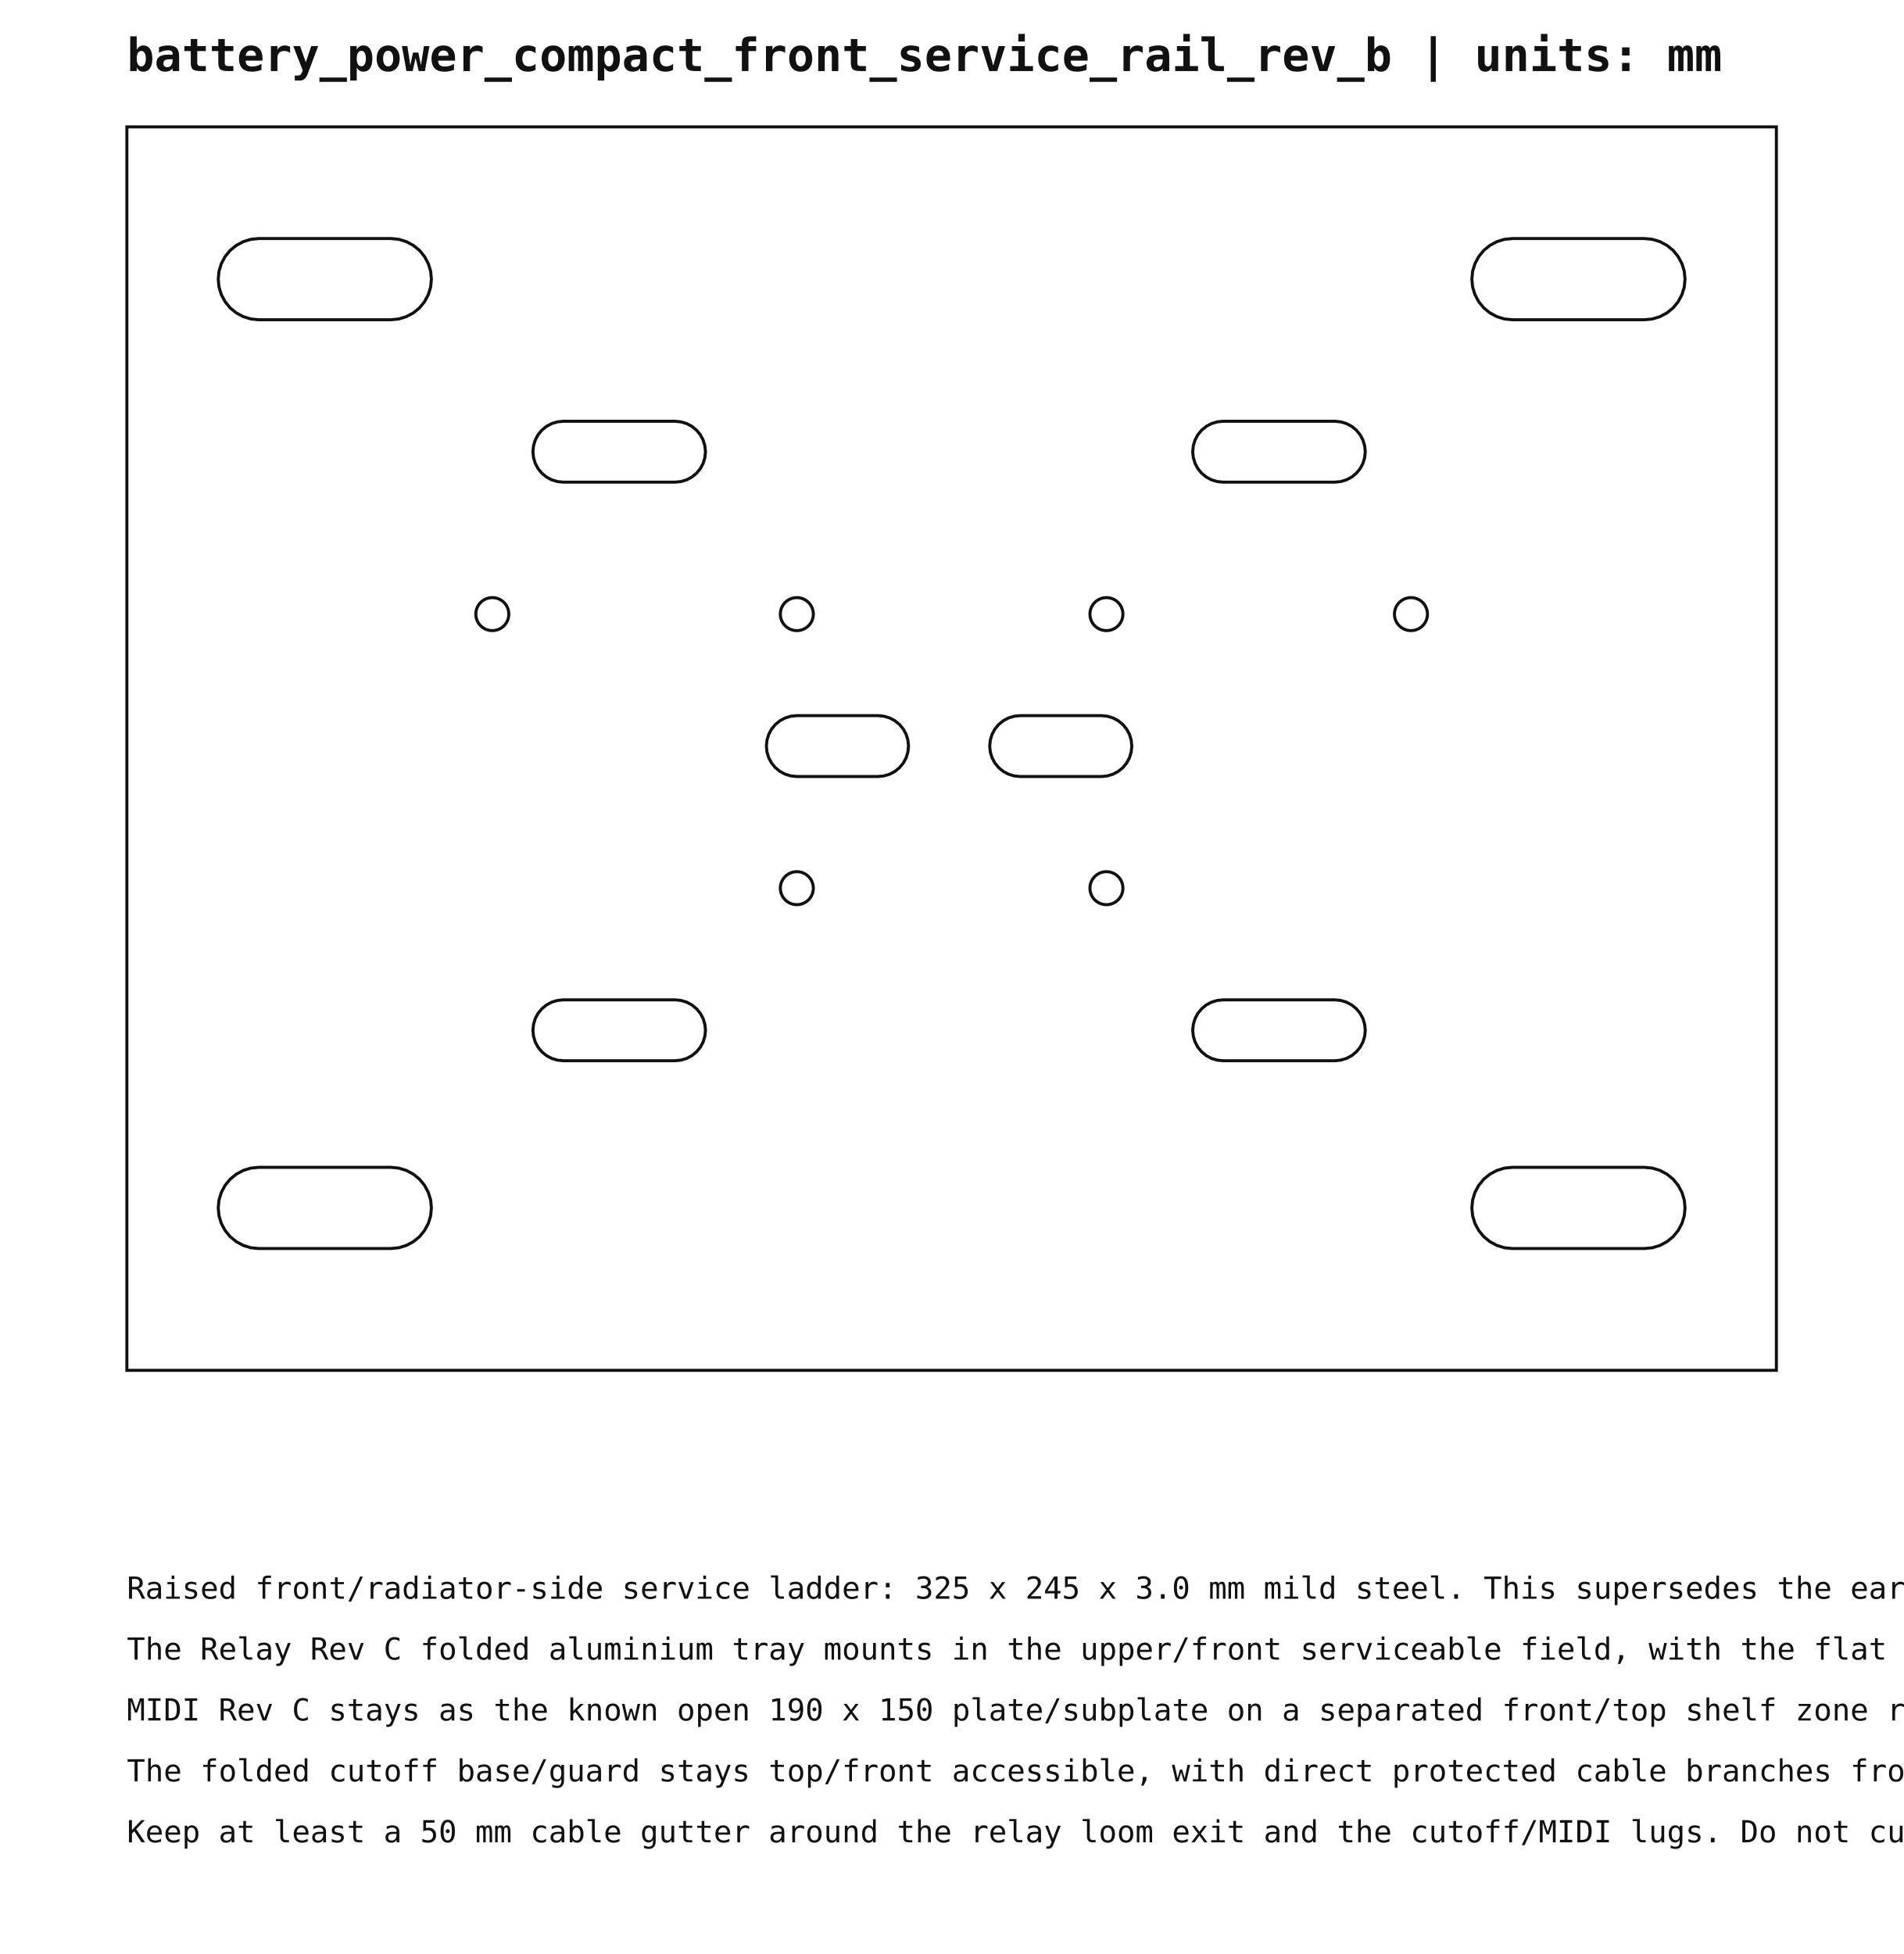
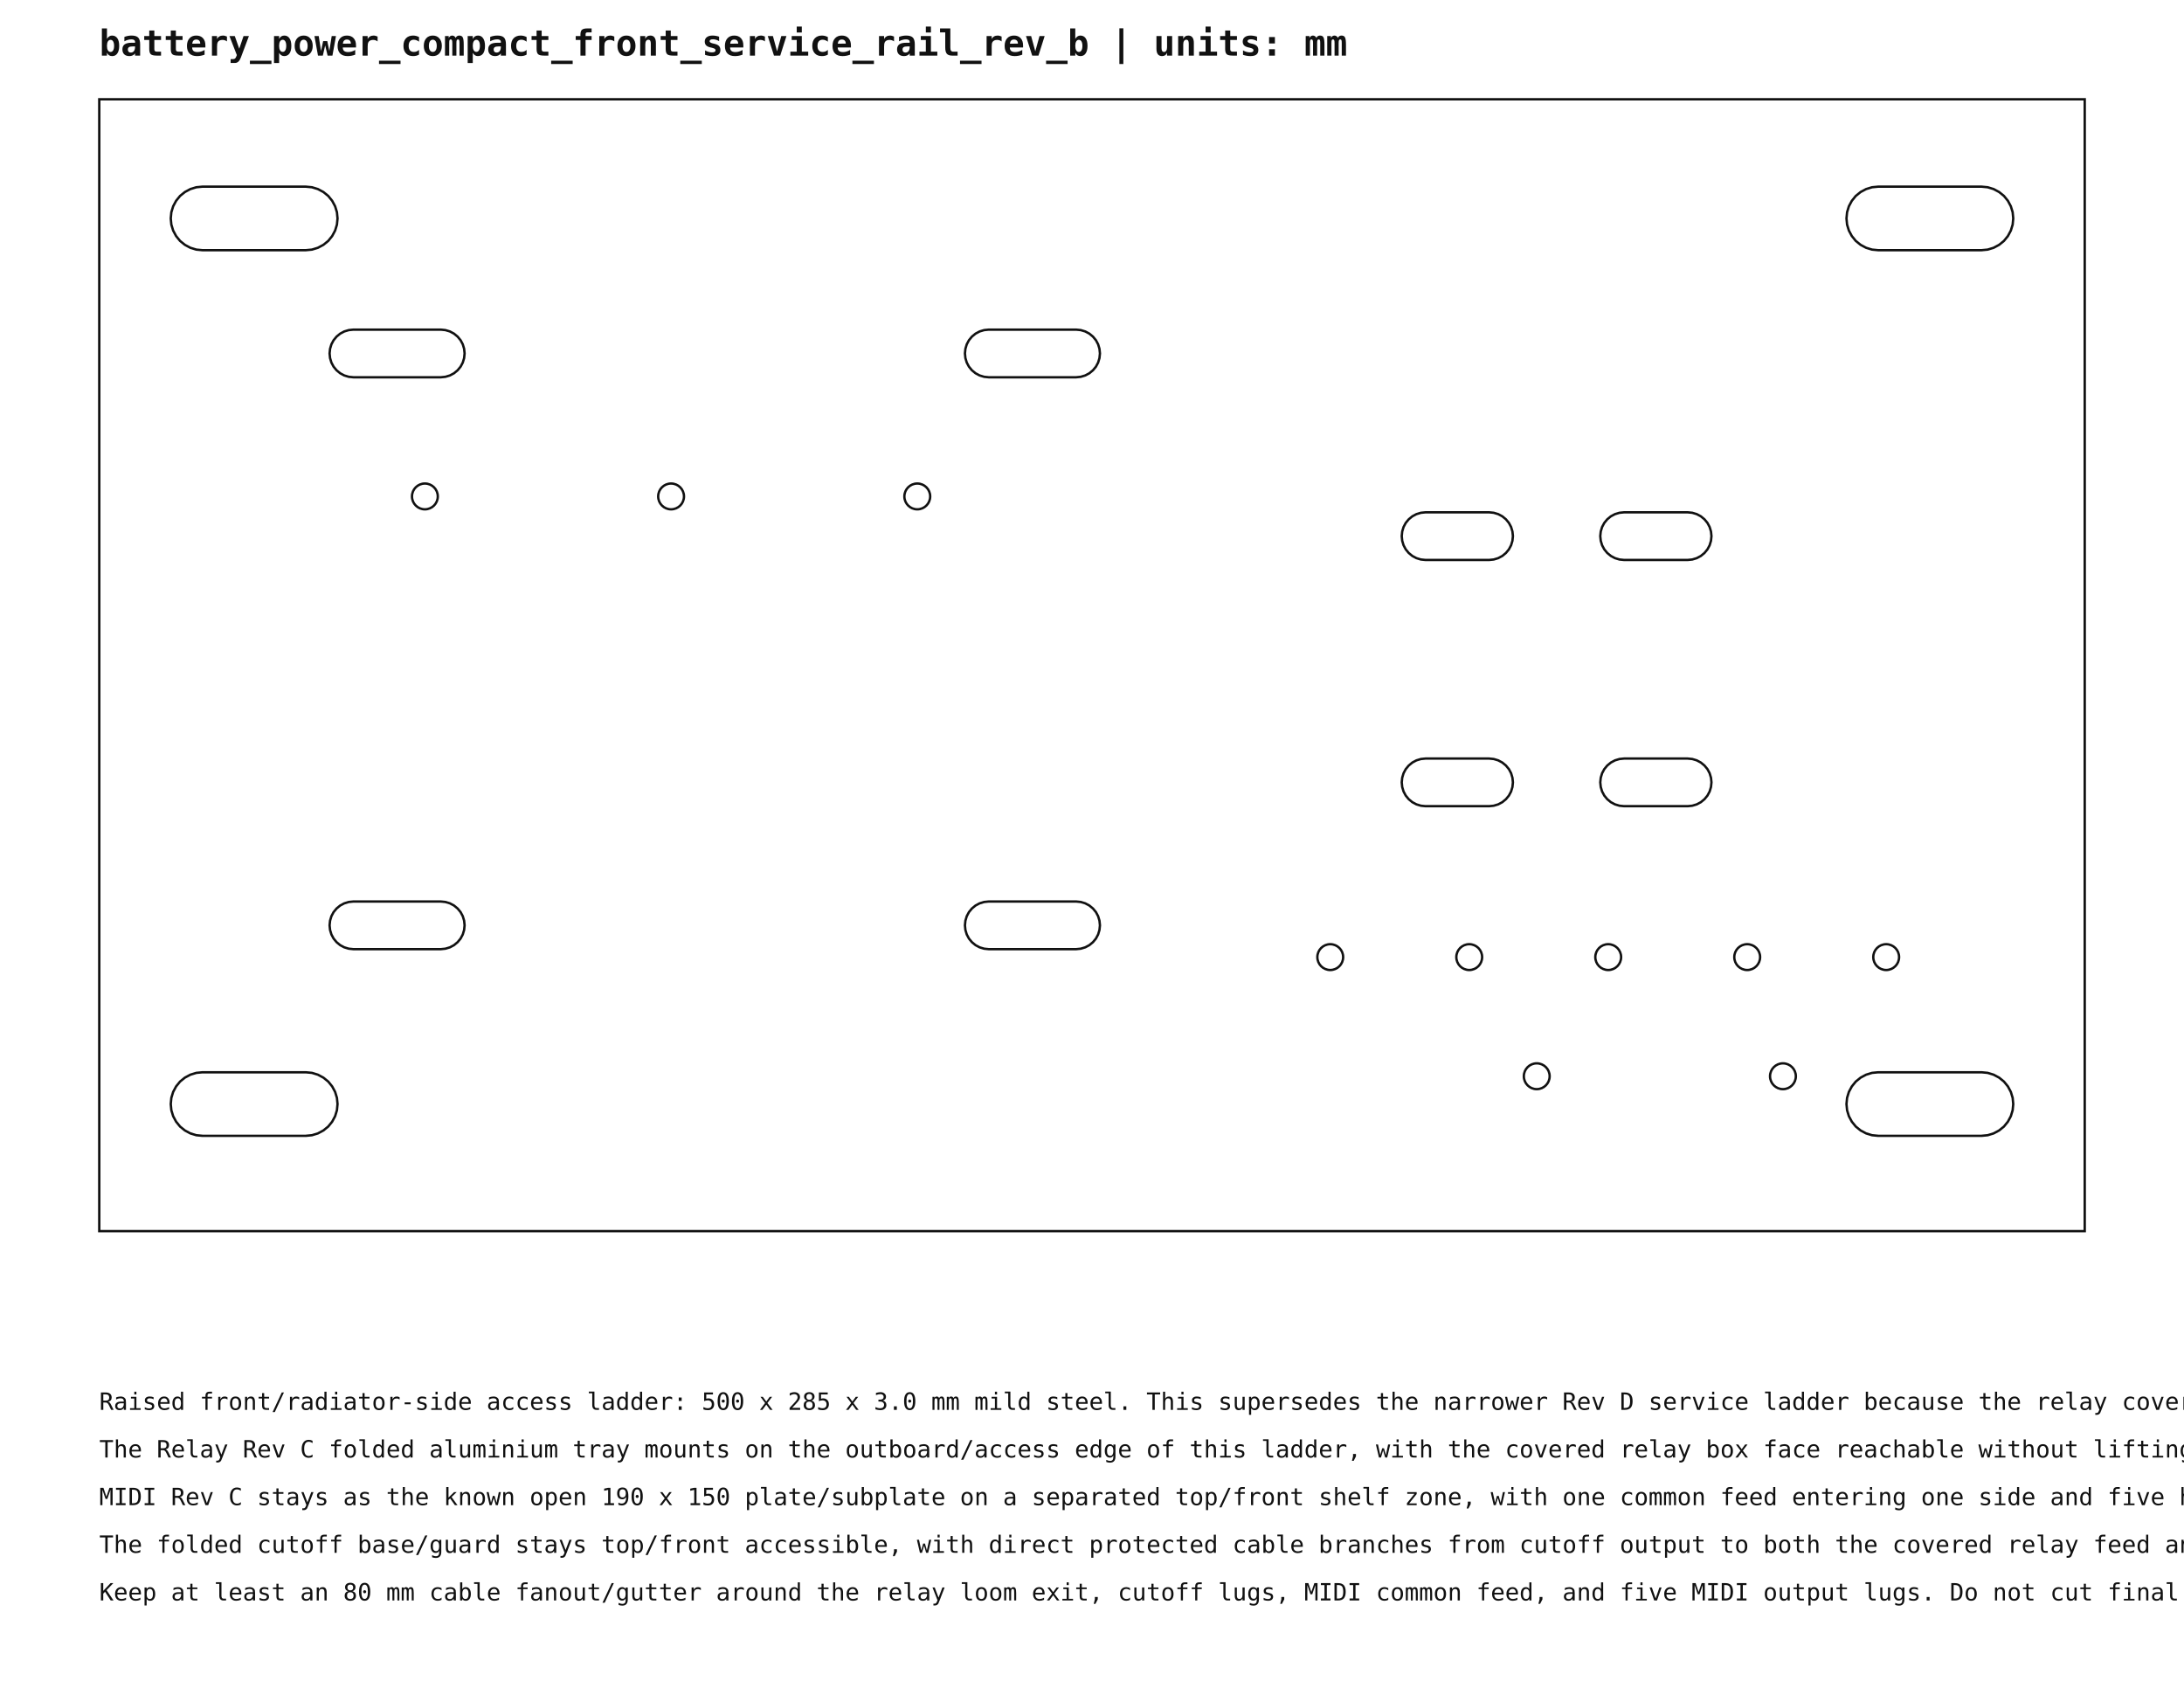
- <svg xmlns="http://www.w3.org/2000/svg" width="375mm" height="385mm" viewBox="0 0 375 385">
+ <svg xmlns="http://www.w3.org/2000/svg" width="550mm" height="425mm" viewBox="0 0 550 425">
  <style>
    .cut { fill: none; stroke: #111; stroke-width: 0.6; }
    .aux { fill: none; stroke: #666; stroke-width: 0.35; }
    .bend { stroke: #0b5fff; stroke-width: 0.4; stroke-dasharray: 3 2; }
    .title { font: 700 9px monospace; fill: #111; }
    .note { font: 6px monospace; fill: #111; }
  </style>
  <text x="25" y="14" class="title">battery_power_compact_front_service_rail_rev_b  |  units: mm</text>
  <g transform="translate(25,25)">
-     <polygon class="cut" points="0,0 325,0 325,245 0,245" />
+     <polygon class="cut" points="0,0 500,0 500,285 0,285" />
    <polygon class="cut" points="18,30 18.15,28.44 18.61,26.94 19.35,25.56 20.34,24.34 21.56,23.35 22.94,22.61 24.44,22.15 26,22 52,22 53.56,22.15 55.06,22.61 56.44,23.35 57.66,24.34 58.65,25.56 59.39,26.94 59.85,28.44 60,30 60,30 59.85,31.56 59.39,33.06 58.65,34.44 57.66,35.66 56.44,36.65 55.06,37.39 53.56,37.85 52,38 26,38 24.44,37.85 22.94,37.39 21.56,36.65 20.34,35.66 19.35,34.44 18.61,33.06 18.15,31.56 18,30" />
-     <polygon class="cut" points="265,30 265.15,28.44 265.61,26.94 266.35,25.56 267.34,24.34 268.56,23.35 269.94,22.61 271.44,22.15 273,22 299,22 300.56,22.15 302.06,22.61 303.44,23.35 304.66,24.34 305.65,25.56 306.39,26.94 306.85,28.44 307,30 307,30 306.85,31.56 306.39,33.06 305.65,34.44 304.66,35.66 303.44,36.65 302.06,37.39 300.56,37.85 299,38 273,38 271.44,37.85 269.94,37.39 268.56,36.65 267.34,35.66 266.35,34.44 265.61,33.06 265.15,31.56 265,30" />
-     <polygon class="cut" points="18,213 18.15,211.44 18.61,209.94 19.35,208.56 20.34,207.34 21.56,206.35 22.94,205.61 24.44,205.15 26,205 52,205 53.56,205.15 55.06,205.61 56.44,206.35 57.66,207.34 58.65,208.56 59.39,209.94 59.85,211.44 60,213 60,213 59.85,214.56 59.39,216.06 58.65,217.44 57.66,218.66 56.44,219.65 55.06,220.39 53.56,220.85 52,221 26,221 24.44,220.85 22.94,220.39 21.56,219.65 20.34,218.66 19.35,217.44 18.61,216.06 18.15,214.56 18,213" />
-     <polygon class="cut" points="265,213 265.15,211.44 265.61,209.94 266.35,208.56 267.34,207.34 268.56,206.35 269.94,205.61 271.44,205.15 273,205 299,205 300.56,205.15 302.06,205.61 303.44,206.35 304.66,207.34 305.65,208.56 306.39,209.94 306.85,211.44 307,213 307,213 306.85,214.56 306.39,216.06 305.65,217.44 304.66,218.66 303.44,219.65 302.06,220.39 300.56,220.85 299,221 273,221 271.44,220.85 269.94,220.39 268.56,219.65 267.34,218.66 266.35,217.44 265.61,216.06 265.15,214.56 265,213" />
-     <polygon class="cut" points="80,64 80.12,62.83 80.46,61.7 81.01,60.67 81.76,59.76 82.67,59.01 83.7,58.46 84.83,58.12 86,58 108,58 109.17,58.12 110.3,58.46 111.33,59.01 112.24,59.76 112.99,60.67 113.54,61.7 113.88,62.83 114,64 114,64 113.88,65.17 113.54,66.3 112.99,67.33 112.24,68.24 111.33,68.99 110.3,69.54 109.17,69.88 108,70 86,70 84.83,69.88 83.7,69.54 82.67,68.99 81.76,68.24 81.01,67.33 80.46,66.3 80.12,65.17 80,64" />
-     <polygon class="cut" points="210,64 210.12,62.83 210.46,61.7 211.01,60.67 211.76,59.76 212.67,59.01 213.7,58.46 214.83,58.12 216,58 238,58 239.17,58.12 240.3,58.46 241.33,59.01 242.24,59.76 242.99,60.67 243.54,61.7 243.88,62.83 244,64 244,64 243.88,65.17 243.54,66.3 242.99,67.33 242.24,68.24 241.33,68.99 240.3,69.54 239.17,69.88 238,70 216,70 214.83,69.88 213.7,69.54 212.67,68.99 211.76,68.24 211.01,67.33 210.46,66.3 210.12,65.17 210,64" />
-     <polygon class="cut" points="80,178 80.12,176.83 80.46,175.7 81.01,174.67 81.76,173.76 82.67,173.01 83.7,172.46 84.83,172.12 86,172 108,172 109.17,172.12 110.3,172.46 111.33,173.01 112.24,173.76 112.99,174.67 113.54,175.7 113.88,176.83 114,178 114,178 113.88,179.17 113.54,180.3 112.99,181.33 112.24,182.24 111.33,182.99 110.3,183.54 109.17,183.88 108,184 86,184 84.83,183.88 83.7,183.54 82.67,182.99 81.76,182.24 81.01,181.33 80.46,180.3 80.12,179.17 80,178" />
-     <polygon class="cut" points="210,178 210.12,176.83 210.46,175.7 211.01,174.67 211.76,173.76 212.67,173.01 213.7,172.46 214.83,172.12 216,172 238,172 239.17,172.12 240.3,172.46 241.33,173.01 242.24,173.76 242.99,174.67 243.54,175.7 243.88,176.83 244,178 244,178 243.88,179.17 243.54,180.3 242.99,181.33 242.24,182.24 241.33,182.99 240.3,183.54 239.17,183.88 238,184 216,184 214.83,183.88 213.7,183.54 212.67,182.99 211.76,182.24 211.01,181.33 210.46,180.3 210.12,179.17 210,178" />
-     <polygon class="cut" points="126,122 126.12,120.83 126.46,119.7 127.01,118.67 127.76,117.76 128.67,117.01 129.7,116.46 130.83,116.12 132,116 148,116 149.17,116.12 150.3,116.46 151.33,117.01 152.24,117.76 152.99,118.67 153.54,119.7 153.88,120.83 154,122 154,122 153.88,123.17 153.54,124.3 152.99,125.33 152.24,126.24 151.33,126.99 150.3,127.54 149.17,127.88 148,128 132,128 130.83,127.88 129.7,127.54 128.67,126.99 127.76,126.24 127.01,125.33 126.46,124.3 126.12,123.17 126,122" />
-     <polygon class="cut" points="170,122 170.12,120.83 170.46,119.7 171.01,118.67 171.76,117.76 172.67,117.01 173.7,116.46 174.83,116.12 176,116 192,116 193.17,116.12 194.3,116.46 195.33,117.01 196.24,117.76 196.99,118.67 197.54,119.7 197.88,120.83 198,122 198,122 197.88,123.17 197.54,124.3 196.99,125.33 196.24,126.24 195.33,126.99 194.3,127.54 193.17,127.88 192,128 176,128 174.83,127.88 173.7,127.54 172.67,126.99 171.76,126.24 171.01,125.33 170.46,124.3 170.12,123.17 170,122" />
-     <circle class="cut" cx="72" cy="96" r="3.25" />
-     <circle class="cut" cx="132" cy="96" r="3.25" />
-     <circle class="cut" cx="193" cy="96" r="3.25" />
-     <circle class="cut" cx="253" cy="96" r="3.25" />
-     <circle class="cut" cx="132" cy="150" r="3.25" />
-     <circle class="cut" cx="193" cy="150" r="3.25" />
+     <polygon class="cut" points="440,30 440.15,28.44 440.61,26.94 441.35,25.56 442.34,24.34 443.56,23.35 444.94,22.61 446.44,22.15 448,22 474,22 475.56,22.15 477.06,22.61 478.44,23.35 479.66,24.34 480.65,25.56 481.39,26.94 481.85,28.44 482,30 482,30 481.85,31.56 481.39,33.06 480.65,34.44 479.66,35.66 478.44,36.65 477.06,37.39 475.56,37.85 474,38 448,38 446.44,37.85 444.94,37.39 443.56,36.65 442.34,35.66 441.35,34.44 440.61,33.06 440.15,31.56 440,30" />
+     <polygon class="cut" points="18,253 18.15,251.44 18.61,249.94 19.35,248.56 20.34,247.34 21.56,246.35 22.94,245.61 24.44,245.15 26,245 52,245 53.56,245.15 55.06,245.61 56.44,246.35 57.66,247.34 58.65,248.56 59.39,249.94 59.85,251.44 60,253 60,253 59.85,254.56 59.39,256.06 58.65,257.44 57.66,258.66 56.44,259.65 55.06,260.39 53.56,260.85 52,261 26,261 24.44,260.85 22.94,260.39 21.56,259.65 20.34,258.66 19.35,257.44 18.61,256.06 18.15,254.56 18,253" />
+     <polygon class="cut" points="440,253 440.15,251.44 440.61,249.94 441.35,248.56 442.34,247.34 443.56,246.35 444.94,245.61 446.44,245.15 448,245 474,245 475.56,245.15 477.06,245.61 478.44,246.35 479.66,247.34 480.65,248.56 481.39,249.94 481.85,251.44 482,253 482,253 481.85,254.56 481.39,256.06 480.65,257.44 479.66,258.66 478.44,259.65 477.06,260.39 475.56,260.85 474,261 448,261 446.44,260.85 444.94,260.39 443.56,259.65 442.34,258.66 441.35,257.44 440.61,256.06 440.15,254.56 440,253" />
+     <polygon class="cut" points="58,64 58.12,62.83 58.46,61.7 59.01,60.67 59.76,59.76 60.67,59.01 61.7,58.46 62.83,58.12 64,58 86,58 87.17,58.12 88.3,58.46 89.33,59.01 90.24,59.76 90.99,60.67 91.54,61.7 91.88,62.83 92,64 92,64 91.88,65.17 91.54,66.3 90.99,67.33 90.24,68.24 89.33,68.99 88.3,69.54 87.17,69.88 86,70 64,70 62.83,69.88 61.7,69.54 60.67,68.99 59.76,68.24 59.01,67.33 58.46,66.3 58.12,65.17 58,64" />
+     <polygon class="cut" points="218,64 218.12,62.83 218.46,61.7 219.01,60.67 219.76,59.76 220.67,59.01 221.7,58.46 222.83,58.12 224,58 246,58 247.17,58.12 248.3,58.46 249.33,59.01 250.24,59.76 250.99,60.67 251.54,61.7 251.88,62.83 252,64 252,64 251.88,65.17 251.54,66.3 250.99,67.33 250.24,68.24 249.33,68.99 248.3,69.54 247.17,69.88 246,70 224,70 222.83,69.88 221.7,69.54 220.67,68.99 219.76,68.24 219.01,67.33 218.46,66.3 218.12,65.17 218,64" />
+     <polygon class="cut" points="58,208 58.12,206.83 58.46,205.7 59.01,204.67 59.76,203.76 60.67,203.01 61.7,202.46 62.83,202.12 64,202 86,202 87.17,202.12 88.3,202.46 89.33,203.01 90.24,203.76 90.99,204.67 91.54,205.7 91.88,206.83 92,208 92,208 91.88,209.17 91.54,210.3 90.99,211.33 90.24,212.24 89.33,212.99 88.3,213.54 87.17,213.88 86,214 64,214 62.83,213.88 61.7,213.54 60.67,212.99 59.76,212.24 59.01,211.33 58.46,210.3 58.12,209.17 58,208" />
+     <polygon class="cut" points="218,208 218.12,206.83 218.46,205.7 219.01,204.67 219.76,203.76 220.67,203.01 221.7,202.46 222.83,202.12 224,202 246,202 247.17,202.12 248.3,202.46 249.33,203.01 250.24,203.76 250.99,204.67 251.54,205.7 251.88,206.83 252,208 252,208 251.88,209.17 251.54,210.3 250.99,211.33 250.24,212.24 249.33,212.99 248.3,213.54 247.17,213.88 246,214 224,214 222.83,213.88 221.7,213.54 220.67,212.99 219.76,212.24 219.01,211.33 218.46,210.3 218.12,209.17 218,208" />
+     <polygon class="cut" points="328,110 328.12,108.83 328.46,107.7 329.01,106.67 329.76,105.76 330.67,105.01 331.7,104.46 332.83,104.12 334,104 350,104 351.17,104.12 352.3,104.46 353.33,105.01 354.24,105.76 354.99,106.67 355.54,107.7 355.88,108.83 356,110 356,110 355.88,111.17 355.54,112.3 354.99,113.33 354.24,114.24 353.33,114.99 352.3,115.54 351.17,115.88 350,116 334,116 332.83,115.88 331.7,115.54 330.67,114.99 329.76,114.24 329.01,113.33 328.46,112.3 328.12,111.17 328,110" />
+     <polygon class="cut" points="378,110 378.12,108.83 378.46,107.7 379.01,106.67 379.76,105.76 380.67,105.01 381.7,104.46 382.83,104.12 384,104 400,104 401.17,104.12 402.3,104.46 403.33,105.01 404.24,105.76 404.99,106.67 405.54,107.7 405.88,108.83 406,110 406,110 405.88,111.17 405.54,112.3 404.99,113.33 404.24,114.24 403.33,114.99 402.3,115.54 401.17,115.88 400,116 384,116 382.83,115.88 381.7,115.54 380.67,114.99 379.76,114.24 379.01,113.33 378.46,112.3 378.12,111.17 378,110" />
+     <polygon class="cut" points="328,172 328.12,170.83 328.46,169.7 329.01,168.67 329.76,167.76 330.67,167.01 331.7,166.46 332.83,166.12 334,166 350,166 351.17,166.12 352.3,166.46 353.33,167.01 354.24,167.76 354.99,168.67 355.54,169.7 355.88,170.83 356,172 356,172 355.88,173.17 355.54,174.3 354.99,175.33 354.24,176.24 353.33,176.99 352.3,177.54 351.17,177.88 350,178 334,178 332.83,177.88 331.7,177.54 330.67,176.99 329.76,176.24 329.01,175.33 328.46,174.3 328.12,173.17 328,172" />
+     <polygon class="cut" points="378,172 378.12,170.83 378.46,169.7 379.01,168.67 379.76,167.76 380.67,167.01 381.7,166.46 382.83,166.12 384,166 400,166 401.17,166.12 402.3,166.46 403.33,167.01 404.24,167.76 404.99,168.67 405.54,169.7 405.88,170.83 406,172 406,172 405.88,173.17 405.54,174.3 404.99,175.33 404.24,176.24 403.33,176.99 402.3,177.54 401.17,177.88 400,178 384,178 382.83,177.88 381.7,177.54 380.67,176.99 379.76,176.24 379.01,175.33 378.46,174.3 378.12,173.17 378,172" />
+     <circle class="cut" cx="82" cy="100" r="3.25" />
+     <circle class="cut" cx="144" cy="100" r="3.25" />
+     <circle class="cut" cx="206" cy="100" r="3.25" />
+     <circle class="cut" cx="310" cy="216" r="3.25" />
+     <circle class="cut" cx="345" cy="216" r="3.25" />
+     <circle class="cut" cx="380" cy="216" r="3.25" />
+     <circle class="cut" cx="415" cy="216" r="3.25" />
+     <circle class="cut" cx="450" cy="216" r="3.25" />
+     <circle class="cut" cx="362" cy="246" r="3.25" />
+     <circle class="cut" cx="424" cy="246" r="3.25" />
  </g>
-   <text x="25" y="315" class="note">Raised front/radiator-side service ladder: 325 x 245 x 3.0 mm mild steel. This supersedes the earlier low relay cassette and large side/backplane routes.</text>
-   <text x="25" y="327" class="note">The Relay Rev C folded aluminium tray mounts in the upper/front serviceable field, with the flat plastic rear guard/underlay between the relay box and the metal tray.</text>
-   <text x="25" y="339" class="note">MIDI Rev C stays as the known open 190 x 150 plate/subplate on a separated front/top shelf zone rather than the inboard engine side.</text>
-   <text x="25" y="351" class="note">The folded cutoff base/guard stays top/front accessible, with direct protected cable branches from cutoff output to both the relay feed and the MIDI common feed.</text>
-   <text x="25" y="363" class="note">Keep at least a 50 mm cable gutter around the relay loom exit and the cutoff/MIDI lugs. Do not cut final holes until the battery-cavity map proves radiator, hose, steering, bonnet, tool, and cable-bend clearance.</text>
+   <text x="25" y="355" class="note">Raised front/radiator-side access ladder: 500 x 285 x 3.0 mm mild steel. This supersedes the narrower Rev D service ladder because the relay cover and cable exits were still too crowded.</text>
+   <text x="25" y="367" class="note">The Relay Rev C folded aluminium tray mounts on the outboard/access edge of this ladder, with the covered relay box face reachable without lifting the battery and the flat plastic rear guard/underlay between the relay box and the metal tray.</text>
+   <text x="25" y="379" class="note">MIDI Rev C stays as the known open 190 x 150 plate/subplate on a separated top/front shelf zone, with one common feed entering one side and five heavy output cables leaving the opposite side.</text>
+   <text x="25" y="391" class="note">The folded cutoff base/guard stays top/front accessible, with direct protected cable branches from cutoff output to both the covered relay feed and the MIDI common feed.</text>
+   <text x="25" y="403" class="note">Keep at least an 80 mm cable fanout/gutter around the relay loom exit, cutoff lugs, MIDI common feed, and five MIDI output lugs. Do not cut final holes until the battery-cavity map proves radiator, hose, steering, bonnet, tool, and cable-bend clearance.</text>
</svg>
